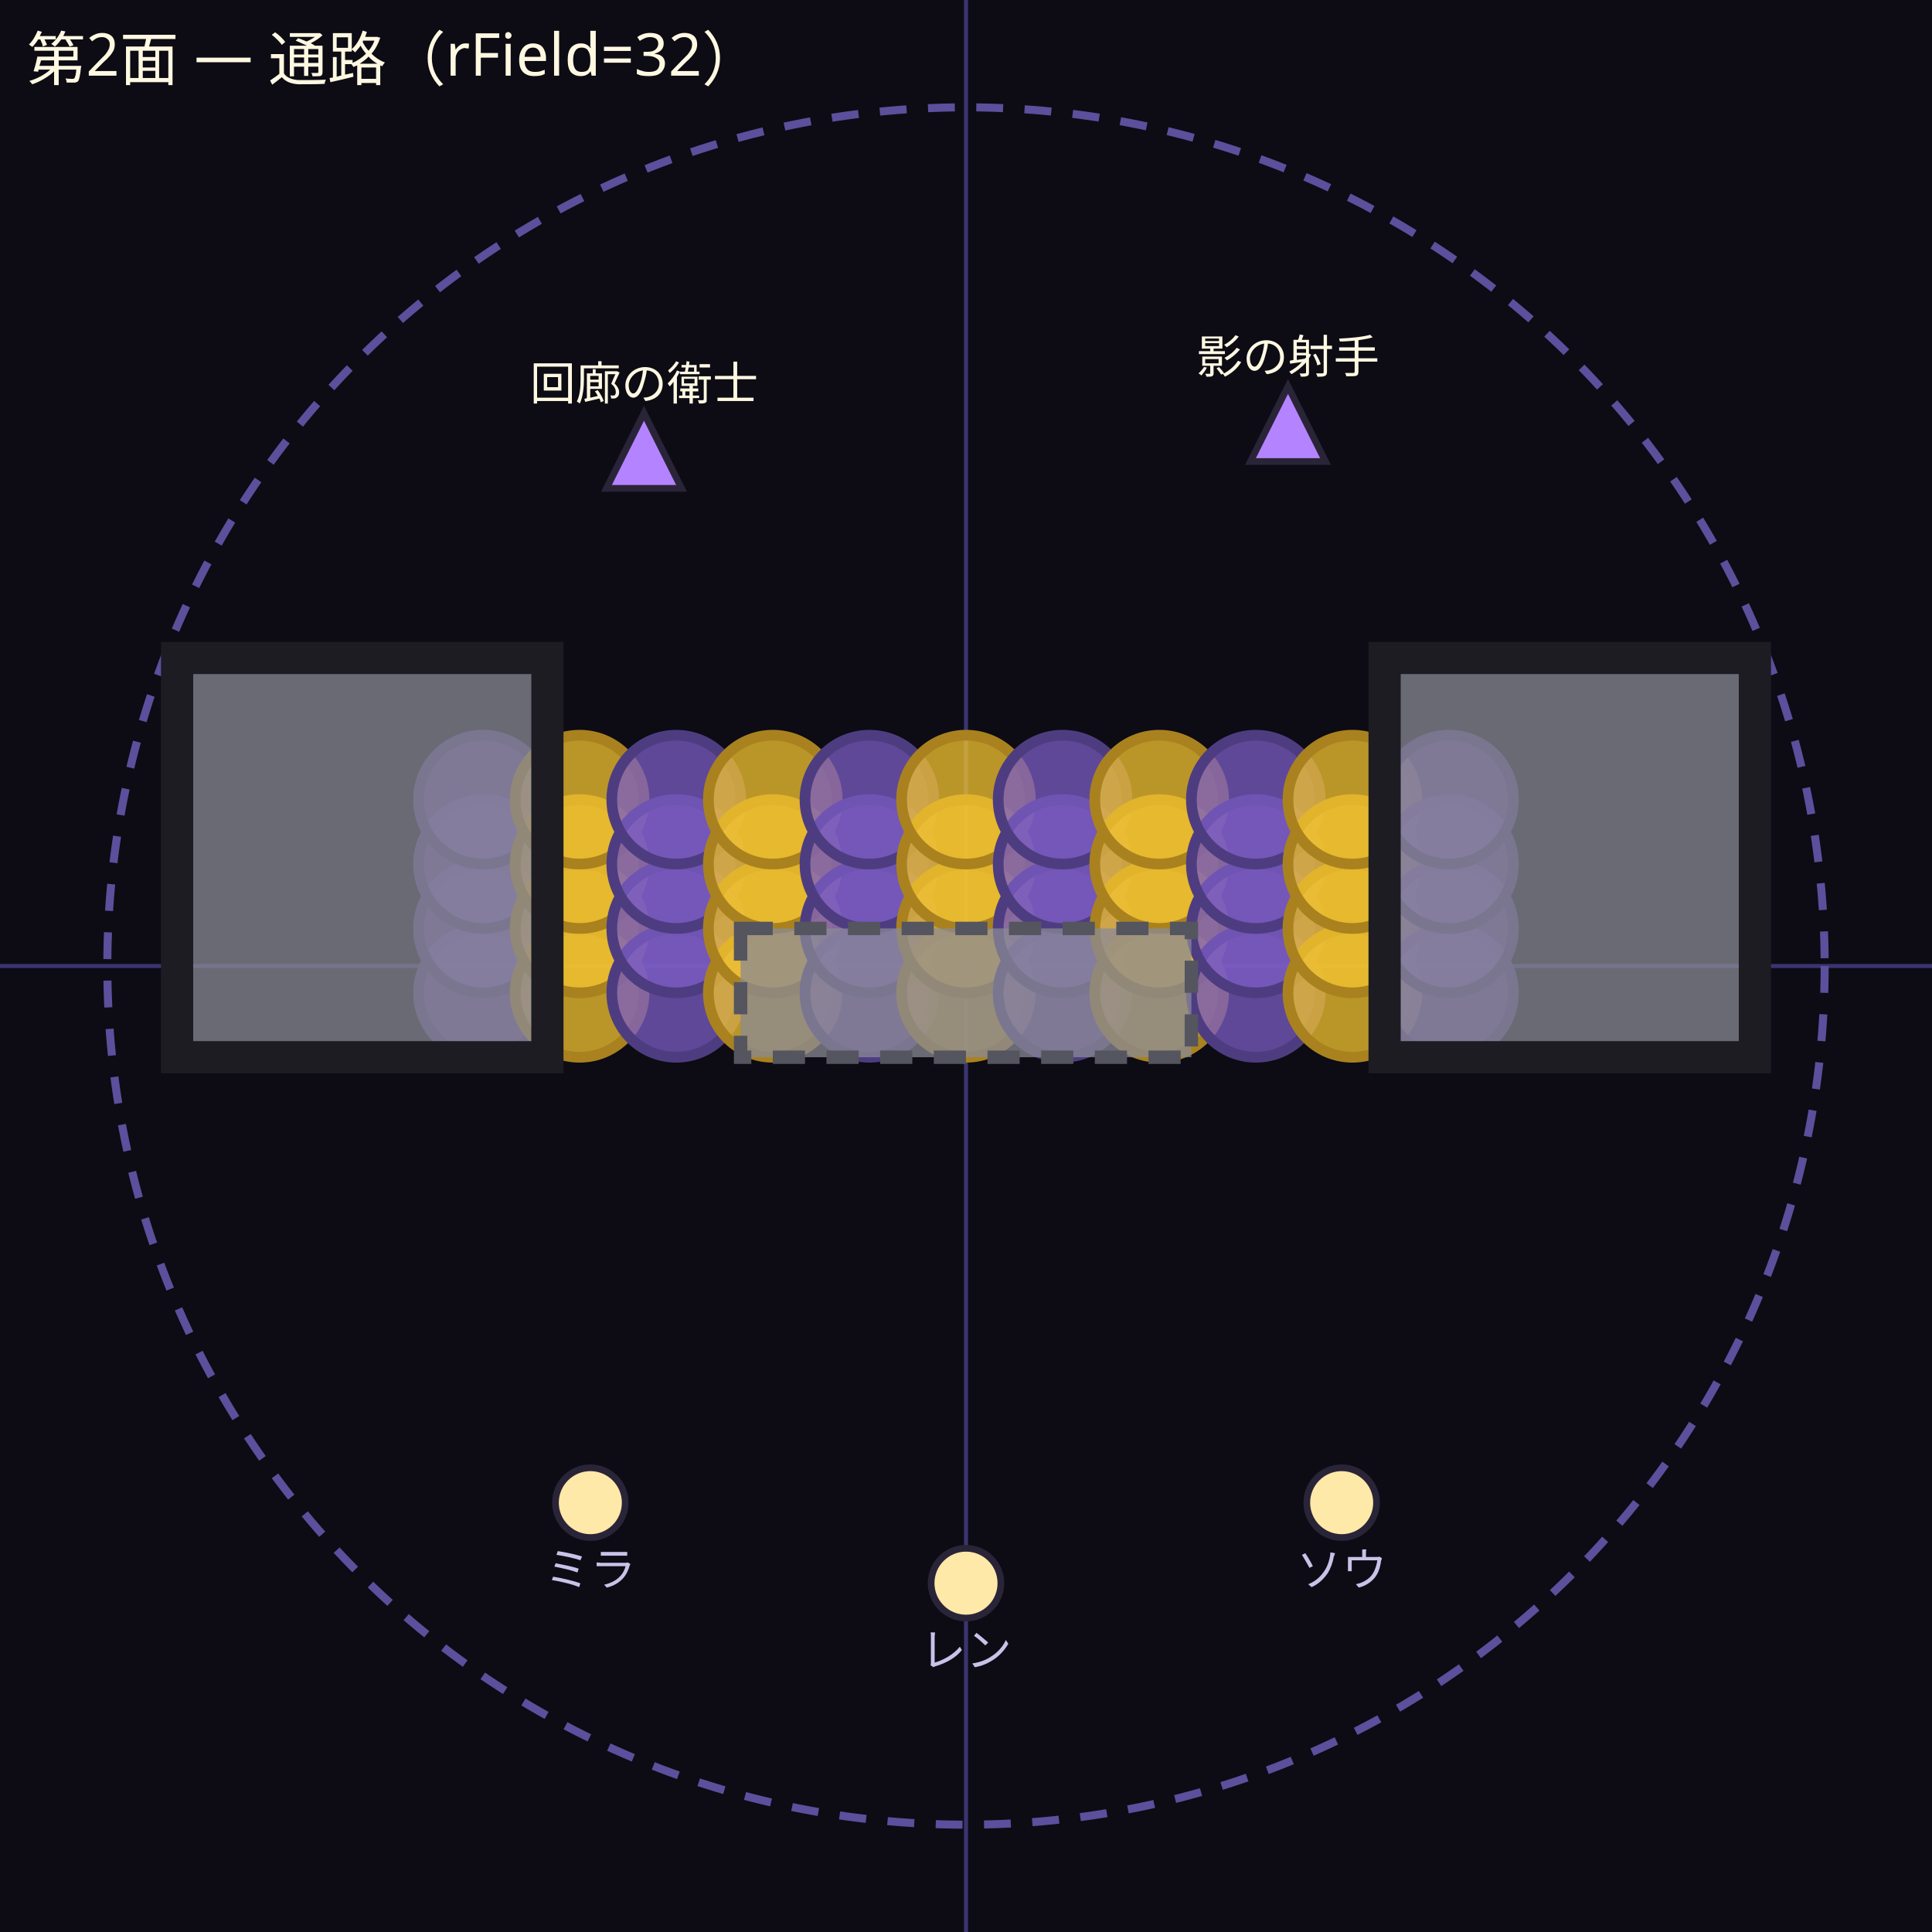
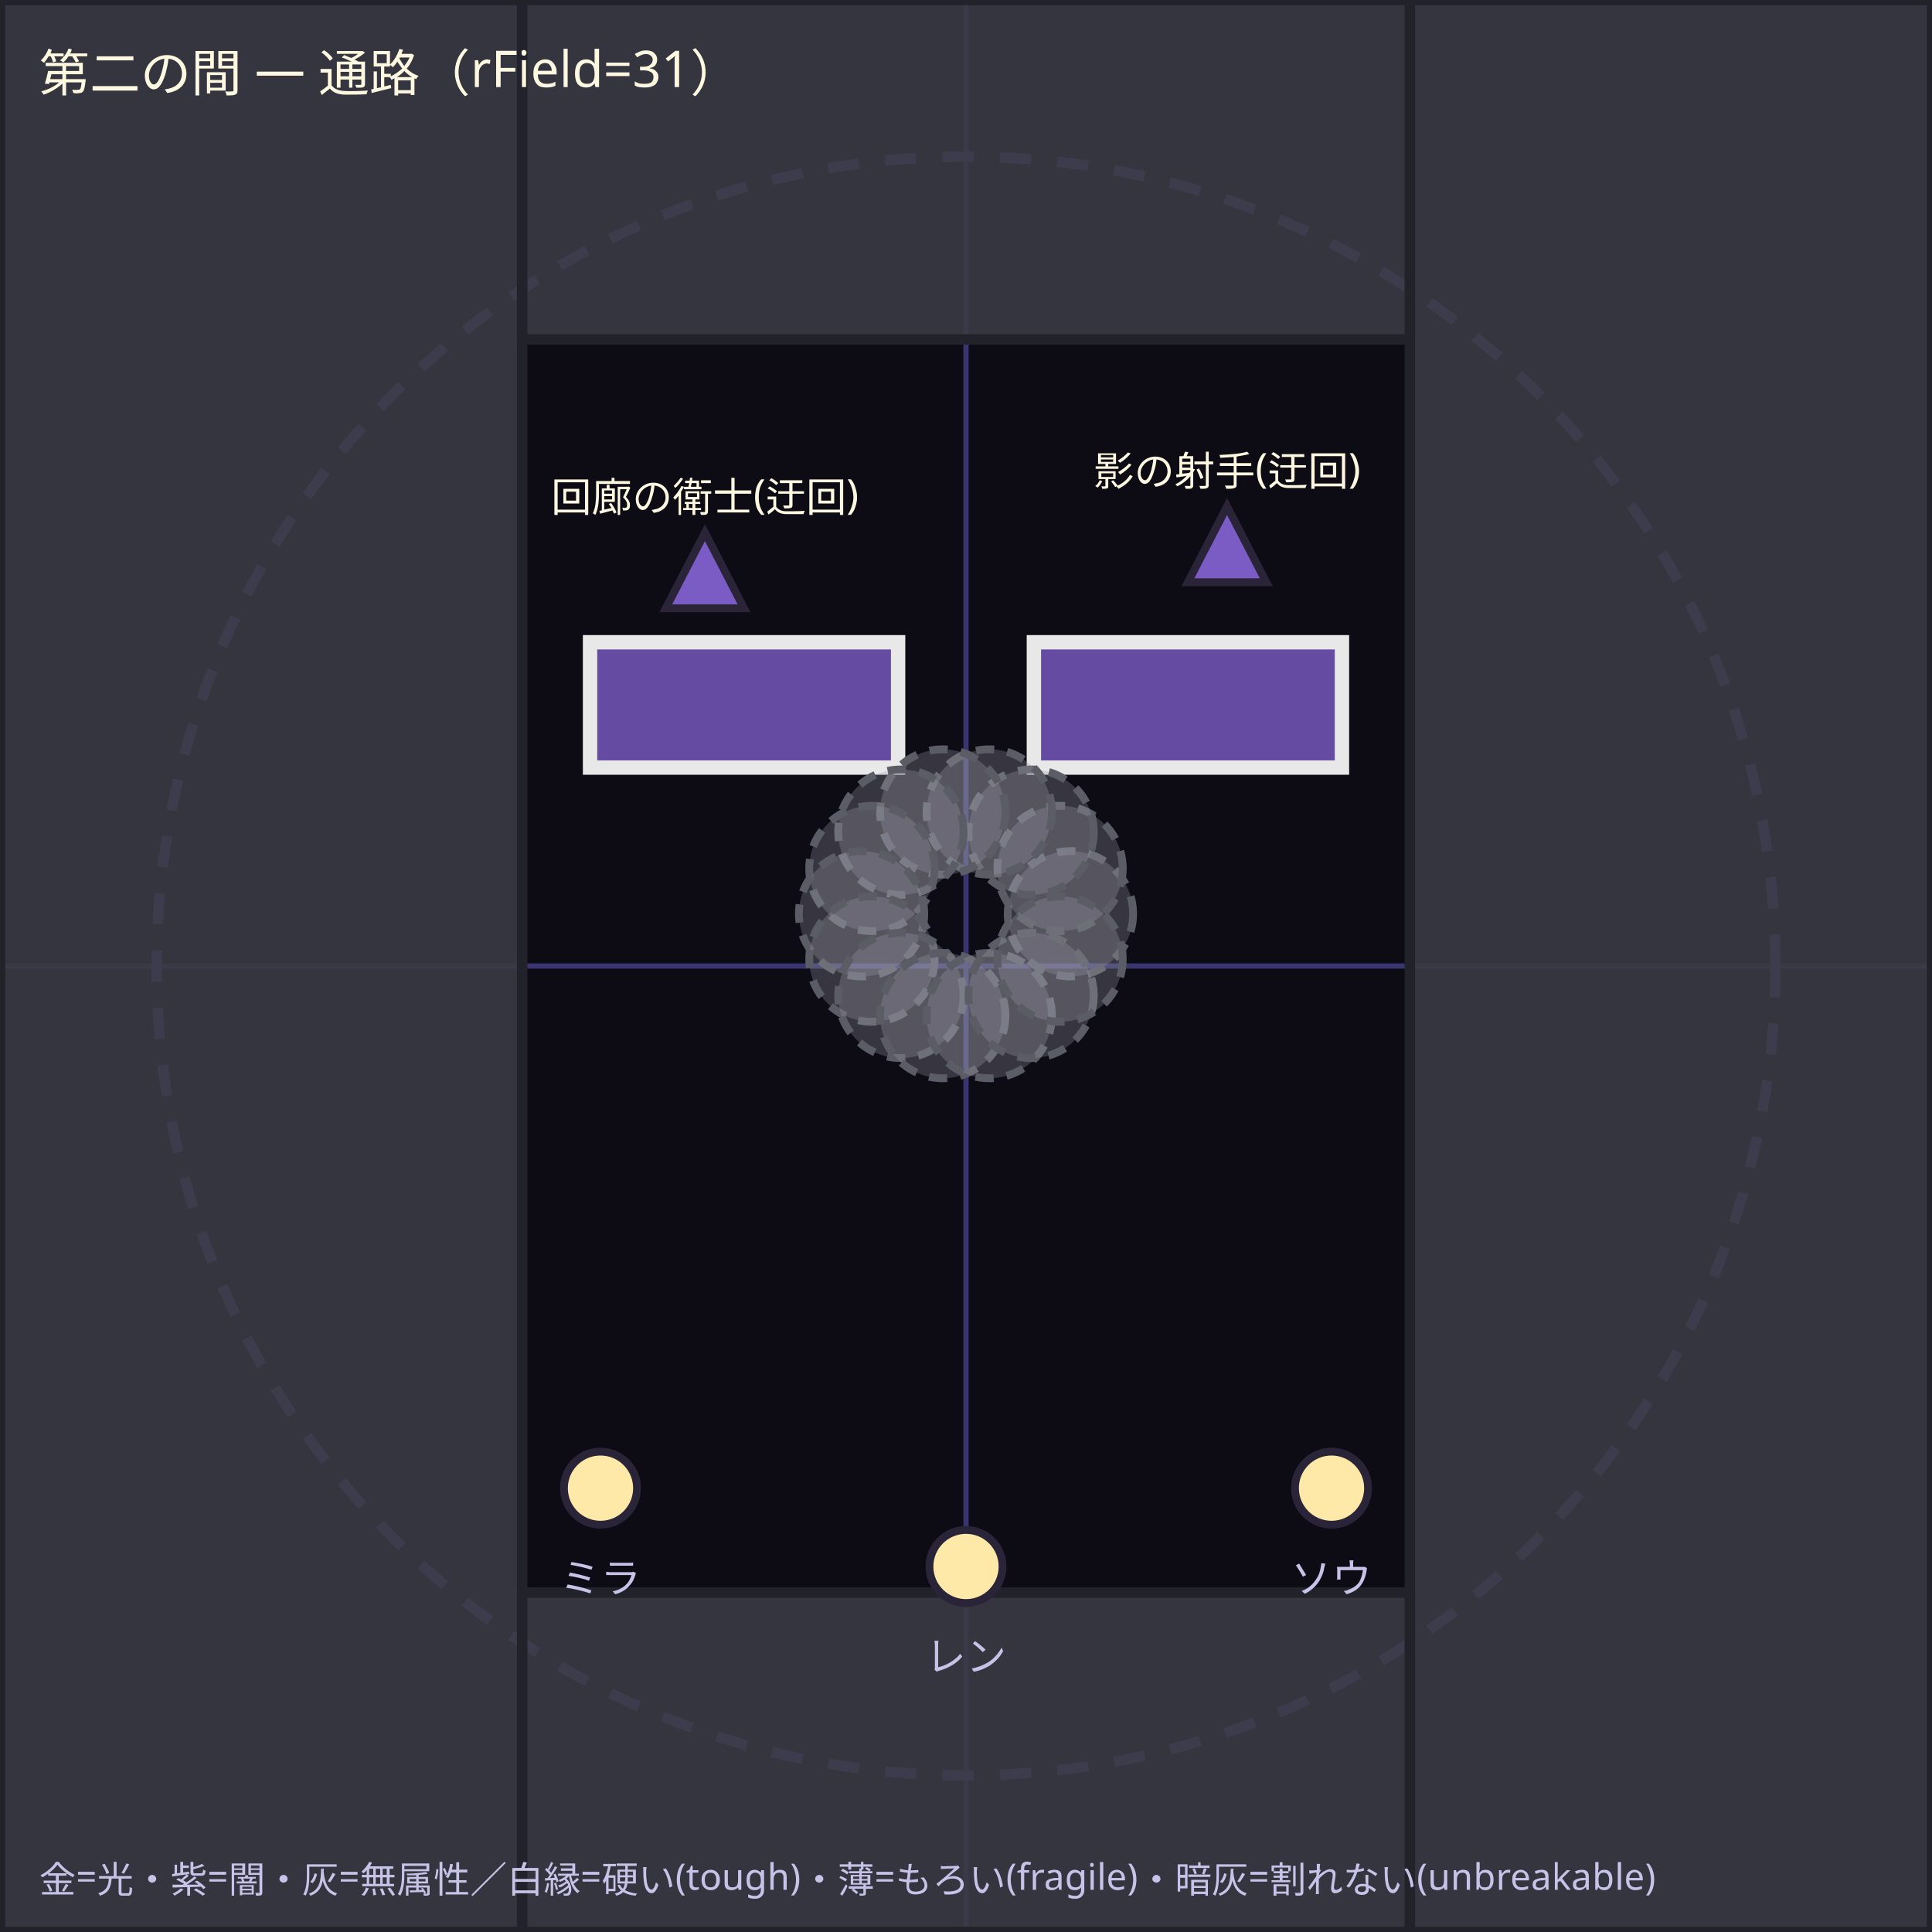
- <svg xmlns="http://www.w3.org/2000/svg" viewBox="-36 -36 72 72" font-family="sans-serif">
-   <rect x="-36" y="-36" width="72" height="72" fill="#0d0b14" />
-   <line x1="-36" y1="0" x2="36" y2="0" stroke="#3a3470" stroke-width="0.15" />
-   <line x1="0" y1="-36" x2="0" y2="36" stroke="#3a3470" stroke-width="0.15" />
-   <circle cx="0" cy="0" r="32" fill="none" stroke="#5c4f9c" stroke-width="0.3" stroke-dasharray="1,0.8" />
-   <circle cx="-18" cy="1" r="2.4" fill="#7b5cc4" fill-opacity="0.75" stroke="#4d3d80" stroke-width="0.4" />
-   <circle cx="-18" cy="-1.4" r="2.4" fill="#7b5cc4" fill-opacity="0.75" stroke="#4d3d80" stroke-width="0.4" />
-   <circle cx="-18" cy="-3.8" r="2.4" fill="#7b5cc4" fill-opacity="0.75" stroke="#4d3d80" stroke-width="0.4" />
-   <circle cx="-18" cy="-6.2" r="2.4" fill="#7b5cc4" fill-opacity="0.75" stroke="#4d3d80" stroke-width="0.4" />
-   <circle cx="-14.4" cy="1" r="2.4" fill="#f4c430" fill-opacity="0.75" stroke="#a9821f" stroke-width="0.4" />
-   <circle cx="-14.4" cy="-1.4" r="2.4" fill="#f4c430" fill-opacity="0.75" stroke="#a9821f" stroke-width="0.4" />
-   <circle cx="-14.4" cy="-3.8" r="2.4" fill="#f4c430" fill-opacity="0.75" stroke="#a9821f" stroke-width="0.4" />
-   <circle cx="-14.4" cy="-6.2" r="2.4" fill="#f4c430" fill-opacity="0.75" stroke="#a9821f" stroke-width="0.4" />
-   <circle cx="-10.8" cy="1" r="2.4" fill="#7b5cc4" fill-opacity="0.75" stroke="#4d3d80" stroke-width="0.4" />
-   <circle cx="-10.8" cy="-1.4" r="2.4" fill="#7b5cc4" fill-opacity="0.75" stroke="#4d3d80" stroke-width="0.4" />
-   <circle cx="-10.8" cy="-3.8" r="2.4" fill="#7b5cc4" fill-opacity="0.75" stroke="#4d3d80" stroke-width="0.4" />
-   <circle cx="-10.8" cy="-6.2" r="2.4" fill="#7b5cc4" fill-opacity="0.75" stroke="#4d3d80" stroke-width="0.4" />
-   <circle cx="-7.2" cy="1" r="2.4" fill="#f4c430" fill-opacity="0.75" stroke="#a9821f" stroke-width="0.4" />
-   <circle cx="-7.2" cy="-1.4" r="2.4" fill="#f4c430" fill-opacity="0.75" stroke="#a9821f" stroke-width="0.4" />
-   <circle cx="-7.2" cy="-3.8" r="2.4" fill="#f4c430" fill-opacity="0.75" stroke="#a9821f" stroke-width="0.4" />
-   <circle cx="-7.2" cy="-6.2" r="2.4" fill="#f4c430" fill-opacity="0.75" stroke="#a9821f" stroke-width="0.4" />
-   <circle cx="-3.6" cy="1" r="2.4" fill="#7b5cc4" fill-opacity="0.75" stroke="#4d3d80" stroke-width="0.4" />
-   <circle cx="-3.6" cy="-1.4" r="2.4" fill="#7b5cc4" fill-opacity="0.75" stroke="#4d3d80" stroke-width="0.4" />
-   <circle cx="-3.6" cy="-3.8" r="2.4" fill="#7b5cc4" fill-opacity="0.75" stroke="#4d3d80" stroke-width="0.4" />
-   <circle cx="-3.6" cy="-6.2" r="2.4" fill="#7b5cc4" fill-opacity="0.75" stroke="#4d3d80" stroke-width="0.4" />
-   <circle cx="-8.881784197001252e-16" cy="1" r="2.4" fill="#f4c430" fill-opacity="0.75" stroke="#a9821f" stroke-width="0.4" />
-   <circle cx="-8.881784197001252e-16" cy="-1.4" r="2.4" fill="#f4c430" fill-opacity="0.75" stroke="#a9821f" stroke-width="0.4" />
-   <circle cx="-8.881784197001252e-16" cy="-3.8" r="2.4" fill="#f4c430" fill-opacity="0.75" stroke="#a9821f" stroke-width="0.4" />
-   <circle cx="-8.881784197001252e-16" cy="-6.2" r="2.4" fill="#f4c430" fill-opacity="0.75" stroke="#a9821f" stroke-width="0.4" />
-   <circle cx="3.6" cy="1" r="2.4" fill="#7b5cc4" fill-opacity="0.75" stroke="#4d3d80" stroke-width="0.4" />
-   <circle cx="3.6" cy="-1.4" r="2.4" fill="#7b5cc4" fill-opacity="0.75" stroke="#4d3d80" stroke-width="0.4" />
-   <circle cx="3.6" cy="-3.8" r="2.4" fill="#7b5cc4" fill-opacity="0.75" stroke="#4d3d80" stroke-width="0.4" />
-   <circle cx="3.6" cy="-6.2" r="2.4" fill="#7b5cc4" fill-opacity="0.75" stroke="#4d3d80" stroke-width="0.4" />
-   <circle cx="7.2" cy="1" r="2.4" fill="#f4c430" fill-opacity="0.75" stroke="#a9821f" stroke-width="0.4" />
-   <circle cx="7.2" cy="-1.4" r="2.4" fill="#f4c430" fill-opacity="0.75" stroke="#a9821f" stroke-width="0.4" />
-   <circle cx="7.2" cy="-3.8" r="2.4" fill="#f4c430" fill-opacity="0.75" stroke="#a9821f" stroke-width="0.4" />
-   <circle cx="7.2" cy="-6.2" r="2.4" fill="#f4c430" fill-opacity="0.75" stroke="#a9821f" stroke-width="0.4" />
-   <circle cx="10.8" cy="1" r="2.4" fill="#7b5cc4" fill-opacity="0.75" stroke="#4d3d80" stroke-width="0.4" />
-   <circle cx="10.8" cy="-1.4" r="2.4" fill="#7b5cc4" fill-opacity="0.75" stroke="#4d3d80" stroke-width="0.4" />
-   <circle cx="10.8" cy="-3.8" r="2.4" fill="#7b5cc4" fill-opacity="0.75" stroke="#4d3d80" stroke-width="0.4" />
-   <circle cx="10.8" cy="-6.2" r="2.4" fill="#7b5cc4" fill-opacity="0.75" stroke="#4d3d80" stroke-width="0.4" />
-   <circle cx="14.4" cy="1" r="2.4" fill="#f4c430" fill-opacity="0.75" stroke="#a9821f" stroke-width="0.4" />
-   <circle cx="14.4" cy="-1.4" r="2.4" fill="#f4c430" fill-opacity="0.75" stroke="#a9821f" stroke-width="0.4" />
-   <circle cx="14.4" cy="-3.8" r="2.4" fill="#f4c430" fill-opacity="0.75" stroke="#a9821f" stroke-width="0.4" />
-   <circle cx="14.4" cy="-6.2" r="2.4" fill="#f4c430" fill-opacity="0.75" stroke="#a9821f" stroke-width="0.4" />
-   <circle cx="18" cy="1" r="2.4" fill="#7b5cc4" fill-opacity="0.75" stroke="#4d3d80" stroke-width="0.4" />
-   <circle cx="18" cy="-1.4" r="2.4" fill="#7b5cc4" fill-opacity="0.75" stroke="#4d3d80" stroke-width="0.4" />
-   <circle cx="18" cy="-3.8" r="2.4" fill="#7b5cc4" fill-opacity="0.75" stroke="#4d3d80" stroke-width="0.4" />
-   <circle cx="18" cy="-6.2" r="2.4" fill="#7b5cc4" fill-opacity="0.75" stroke="#4d3d80" stroke-width="0.4" />
-   <rect x="-8.4" y="-1.4" width="16.8" height="4.8" fill="#8a8a96" fill-opacity="0.75" stroke="#55555f" stroke-width="0.5" stroke-dasharray="1.2,0.8" />
-   <rect x="15.6" y="-11.48" width="13.8" height="14.88" fill="#8a8a96" fill-opacity="0.75" stroke="#1c1c22" stroke-width="1.2" />
-   <rect x="-29.4" y="-11.48" width="13.8" height="14.88" fill="#8a8a96" fill-opacity="0.75" stroke="#1c1c22" stroke-width="1.2" />
+ <svg xmlns="http://www.w3.org/2000/svg" viewBox="-37 -37 74 74" font-family="sans-serif">
+   <rect x="-37" y="-37" width="74" height="74" fill="#0d0b14" />
+   <line x1="-37" y1="0" x2="37" y2="0" stroke="#3a3470" stroke-width="0.2" />
+   <line x1="0" y1="-37" x2="0" y2="37" stroke="#3a3470" stroke-width="0.2" />
+   <circle cx="0" cy="0" r="31" fill="none" stroke="#5c4f9c" stroke-width="0.4" stroke-dasharray="1.2,1" />
+   <rect x="-37" y="-37" width="20" height="74" fill="#3a3a44" fill-opacity="0.9" stroke="#22222a" stroke-width="0.4" />
+   <rect x="17" y="-37" width="20" height="74" fill="#3a3a44" fill-opacity="0.9" stroke="#22222a" stroke-width="0.4" />
+   <rect x="-17" y="-37" width="34" height="13" fill="#3a3a44" fill-opacity="0.9" stroke="#22222a" stroke-width="0.4" />
+   <rect x="-17" y="24" width="34" height="13" fill="#3a3a44" fill-opacity="0.9" stroke="#22222a" stroke-width="0.4" />
+   <rect x="-14.4" y="-12.4" width="11.8" height="4.8" fill="#7b5cc4" fill-opacity="0.8" stroke="#e8e8e8" stroke-width="0.55" />
+   <rect x="2.6" y="-12.4" width="11.8" height="4.8" fill="#7b5cc4" fill-opacity="0.8" stroke="#e8e8e8" stroke-width="0.55" />
+   <circle cx="4" cy="-2" r="2.4" fill="#9a9aa8" fill-opacity="0.3" stroke="#5c5c66" stroke-width="0.3" stroke-dasharray="0.7,0.5" />
+   <circle cx="3.604" cy="-3.736" r="2.4" fill="#9a9aa8" fill-opacity="0.3" stroke="#5c5c66" stroke-width="0.3" stroke-dasharray="0.7,0.5" />
+   <circle cx="2.494" cy="-5.127" r="2.4" fill="#9a9aa8" fill-opacity="0.3" stroke="#5c5c66" stroke-width="0.3" stroke-dasharray="0.7,0.5" />
+   <circle cx="0.89" cy="-5.9" r="2.4" fill="#9a9aa8" fill-opacity="0.3" stroke="#5c5c66" stroke-width="0.3" stroke-dasharray="0.7,0.5" />
+   <circle cx="-0.89" cy="-5.9" r="2.4" fill="#9a9aa8" fill-opacity="0.3" stroke="#5c5c66" stroke-width="0.3" stroke-dasharray="0.7,0.5" />
+   <circle cx="-2.494" cy="-5.127" r="2.4" fill="#9a9aa8" fill-opacity="0.3" stroke="#5c5c66" stroke-width="0.3" stroke-dasharray="0.7,0.5" />
+   <circle cx="-3.604" cy="-3.736" r="2.4" fill="#9a9aa8" fill-opacity="0.3" stroke="#5c5c66" stroke-width="0.3" stroke-dasharray="0.7,0.5" />
+   <circle cx="-4" cy="-2" r="2.4" fill="#9a9aa8" fill-opacity="0.3" stroke="#5c5c66" stroke-width="0.3" stroke-dasharray="0.7,0.5" />
+   <circle cx="-3.604" cy="-0.264" r="2.4" fill="#9a9aa8" fill-opacity="0.3" stroke="#5c5c66" stroke-width="0.3" stroke-dasharray="0.7,0.5" />
+   <circle cx="-2.494" cy="1.127" r="2.4" fill="#9a9aa8" fill-opacity="0.3" stroke="#5c5c66" stroke-width="0.3" stroke-dasharray="0.7,0.5" />
+   <circle cx="-0.89" cy="1.9" r="2.4" fill="#9a9aa8" fill-opacity="0.3" stroke="#5c5c66" stroke-width="0.3" stroke-dasharray="0.7,0.5" />
+   <circle cx="0.89" cy="1.9" r="2.4" fill="#9a9aa8" fill-opacity="0.3" stroke="#5c5c66" stroke-width="0.3" stroke-dasharray="0.7,0.5" />
+   <circle cx="2.494" cy="1.127" r="2.4" fill="#9a9aa8" fill-opacity="0.3" stroke="#5c5c66" stroke-width="0.3" stroke-dasharray="0.7,0.5" />
+   <circle cx="3.604" cy="-0.264" r="2.4" fill="#9a9aa8" fill-opacity="0.3" stroke="#5c5c66" stroke-width="0.3" stroke-dasharray="0.7,0.5" />
  <g>
-     <circle cx="-14" cy="20" r="1.3" fill="#ffe9a8" stroke="#2a2438" stroke-width="0.25" />
-     <text x="-14" y="23.1" font-size="1.7" fill="#c9c2e8" text-anchor="middle" font-family="sans-serif">ミラ</text>
+     <circle cx="-14" cy="20" r="1.4" fill="#ffe9a8" stroke="#2a2438" stroke-width="0.3" />
+     <text x="-14" y="24" font-size="1.55" fill="#c9c2e8" text-anchor="middle">ミラ</text>
  </g>
  <g>
-     <circle cx="0" cy="23" r="1.3" fill="#ffe9a8" stroke="#2a2438" stroke-width="0.25" />
-     <text x="0" y="26.1" font-size="1.7" fill="#c9c2e8" text-anchor="middle" font-family="sans-serif">レン</text>
+     <circle cx="0" cy="23" r="1.4" fill="#ffe9a8" stroke="#2a2438" stroke-width="0.3" />
+     <text x="0" y="27" font-size="1.55" fill="#c9c2e8" text-anchor="middle">レン</text>
  </g>
  <g>
-     <circle cx="14" cy="20" r="1.3" fill="#ffe9a8" stroke="#2a2438" stroke-width="0.25" />
-     <text x="14" y="23.1" font-size="1.7" fill="#c9c2e8" text-anchor="middle" font-family="sans-serif">ソウ</text>
+     <circle cx="14" cy="20" r="1.4" fill="#ffe9a8" stroke="#2a2438" stroke-width="0.3" />
+     <text x="14" y="24" font-size="1.55" fill="#c9c2e8" text-anchor="middle">ソウ</text>
  </g>
  <g>
-     <polygon points="-12,-20.6 -13.4,-17.8 -10.6,-17.8" fill="#b483ff" stroke="#2a2438" stroke-width="0.25" />
-     <text x="-12" y="-21.1" font-size="1.7" fill="#fff8e1" text-anchor="middle" font-family="sans-serif">回廊の衛士</text>
+     <polygon points="-10,-16.6 -11.5,-13.7 -8.5,-13.7" fill="#7b5cc4" stroke="#2a2438" stroke-width="0.3" />
+     <text x="-10" y="-17.4" font-size="1.55" fill="#fff8e1" text-anchor="middle">回廊の衛士(迂回)</text>
  </g>
  <g>
-     <polygon points="12,-21.6 10.6,-18.8 13.4,-18.8" fill="#b483ff" stroke="#2a2438" stroke-width="0.25" />
-     <text x="12" y="-22.1" font-size="1.7" fill="#fff8e1" text-anchor="middle" font-family="sans-serif">影の射手</text>
+     <polygon points="10,-17.6 8.5,-14.7 11.5,-14.7" fill="#7b5cc4" stroke="#2a2438" stroke-width="0.3" />
+     <text x="10" y="-18.4" font-size="1.55" fill="#fff8e1" text-anchor="middle">影の射手(迂回)</text>
  </g>
-   <text x="-35" y="-33" font-size="2.2" fill="#fff8e1">第2面 ― 通路（rField=32）</text>
+   <text x="-35.5" y="-33.5" font-size="1.938" fill="#fff8e1">第二の間 ― 通路（rField=31）</text>
+   <text x="-35.5" y="35.5" font-size="1.409" fill="#c9c2e8">金=光・紫=闇・灰=無属性／白縁=硬い(tough)・薄=もろい(fragile)・暗灰=割れない(unbreakable)</text>
</svg>
